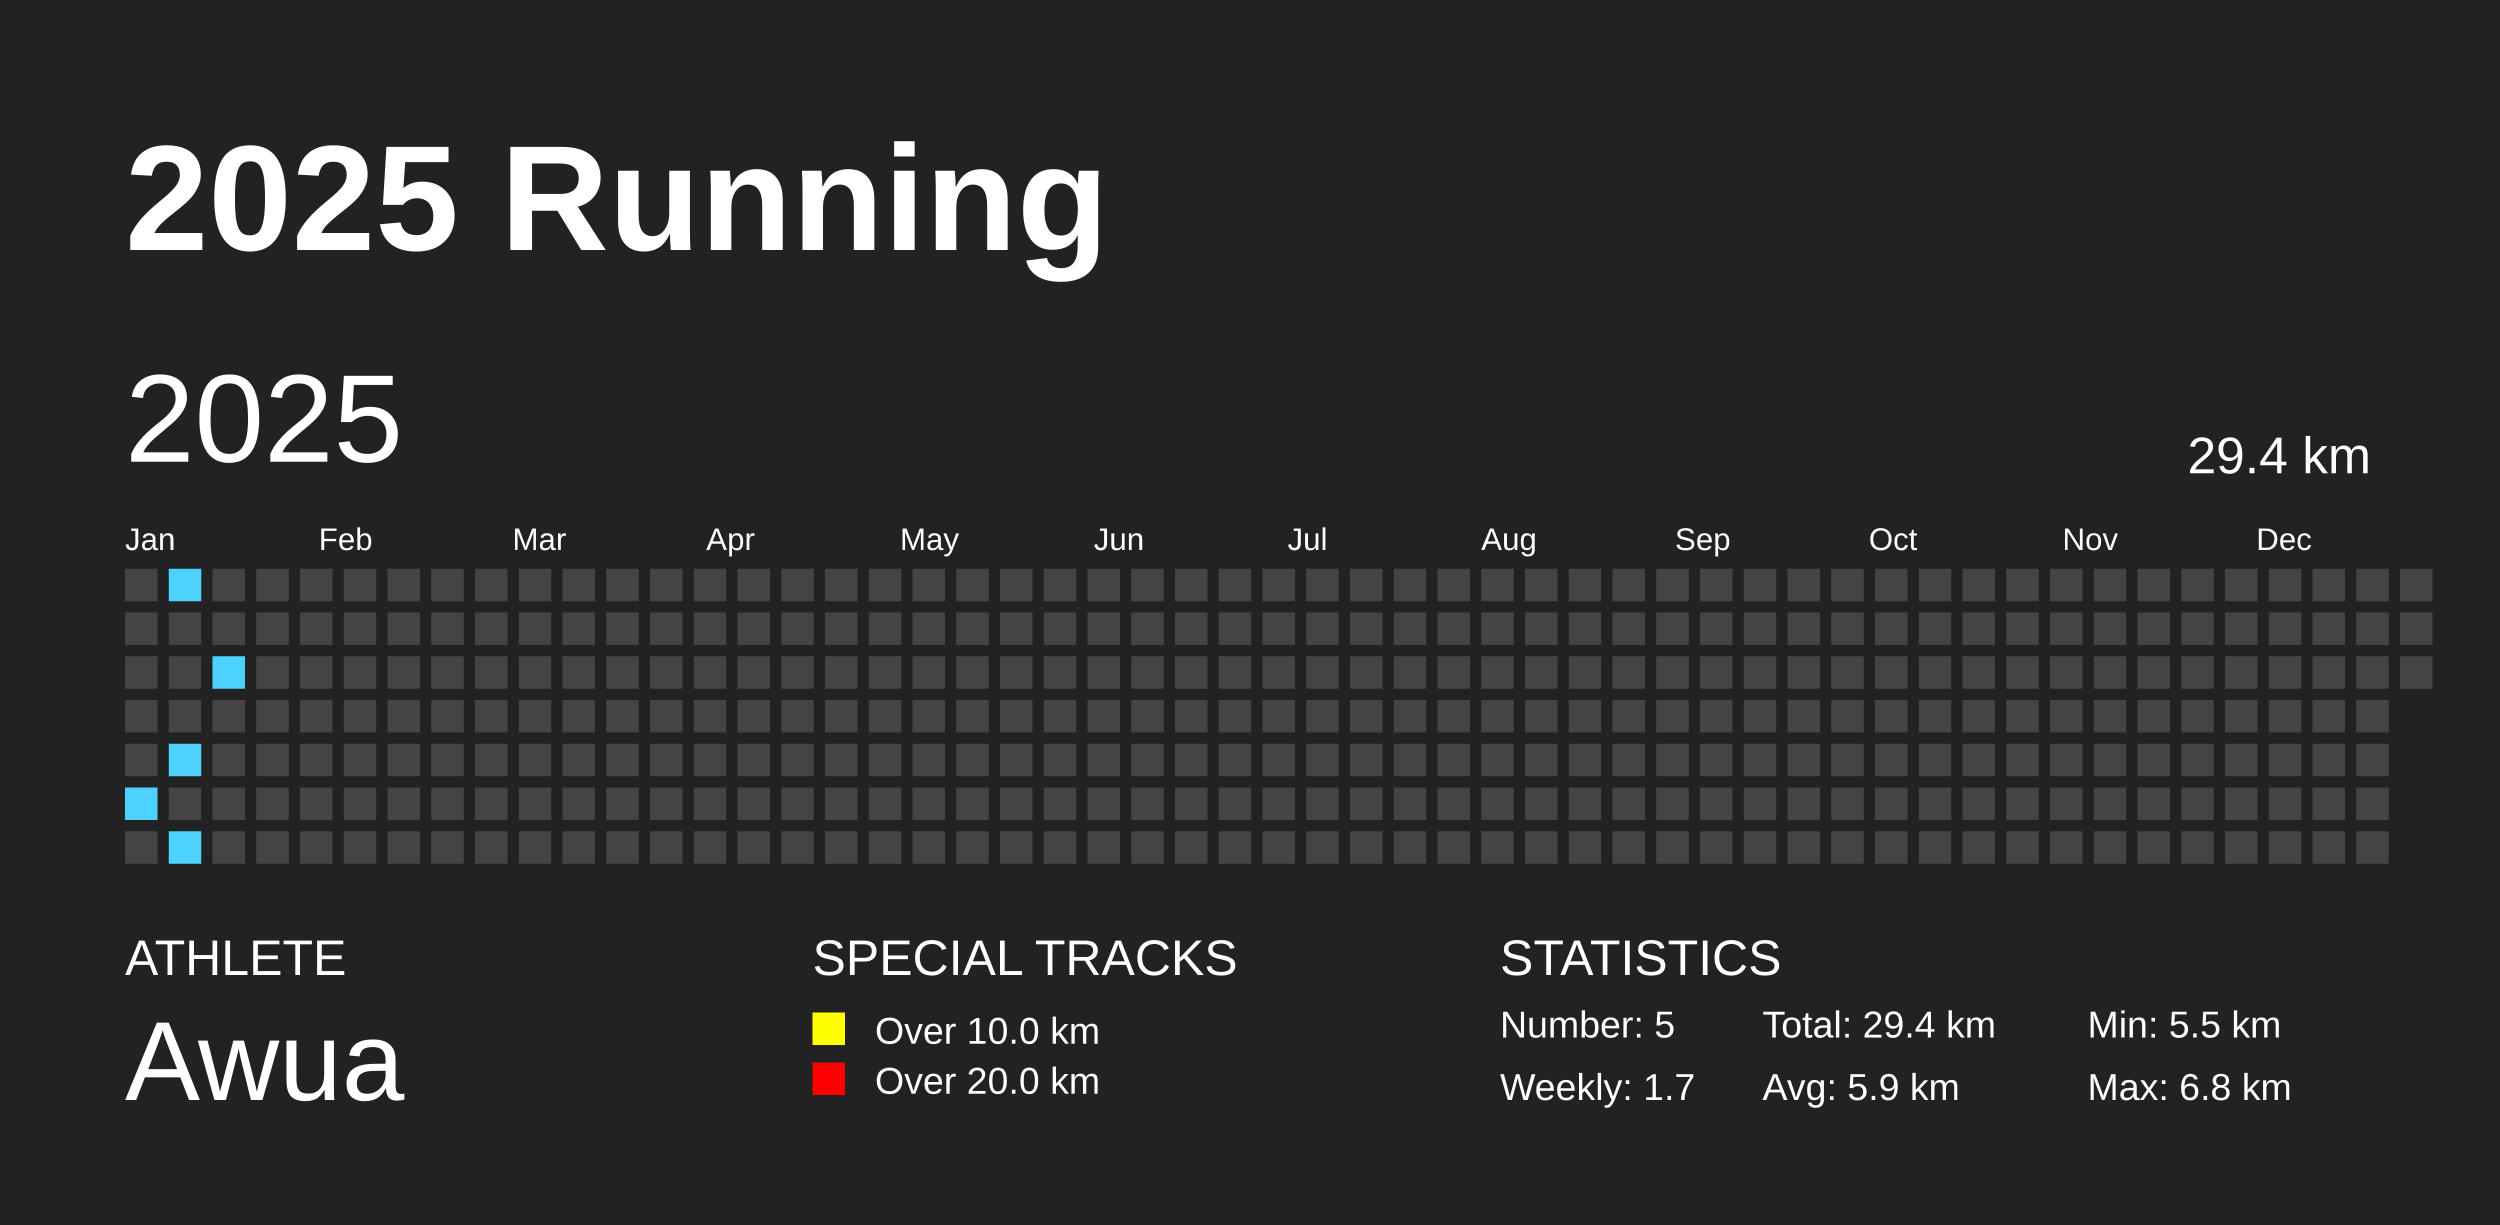
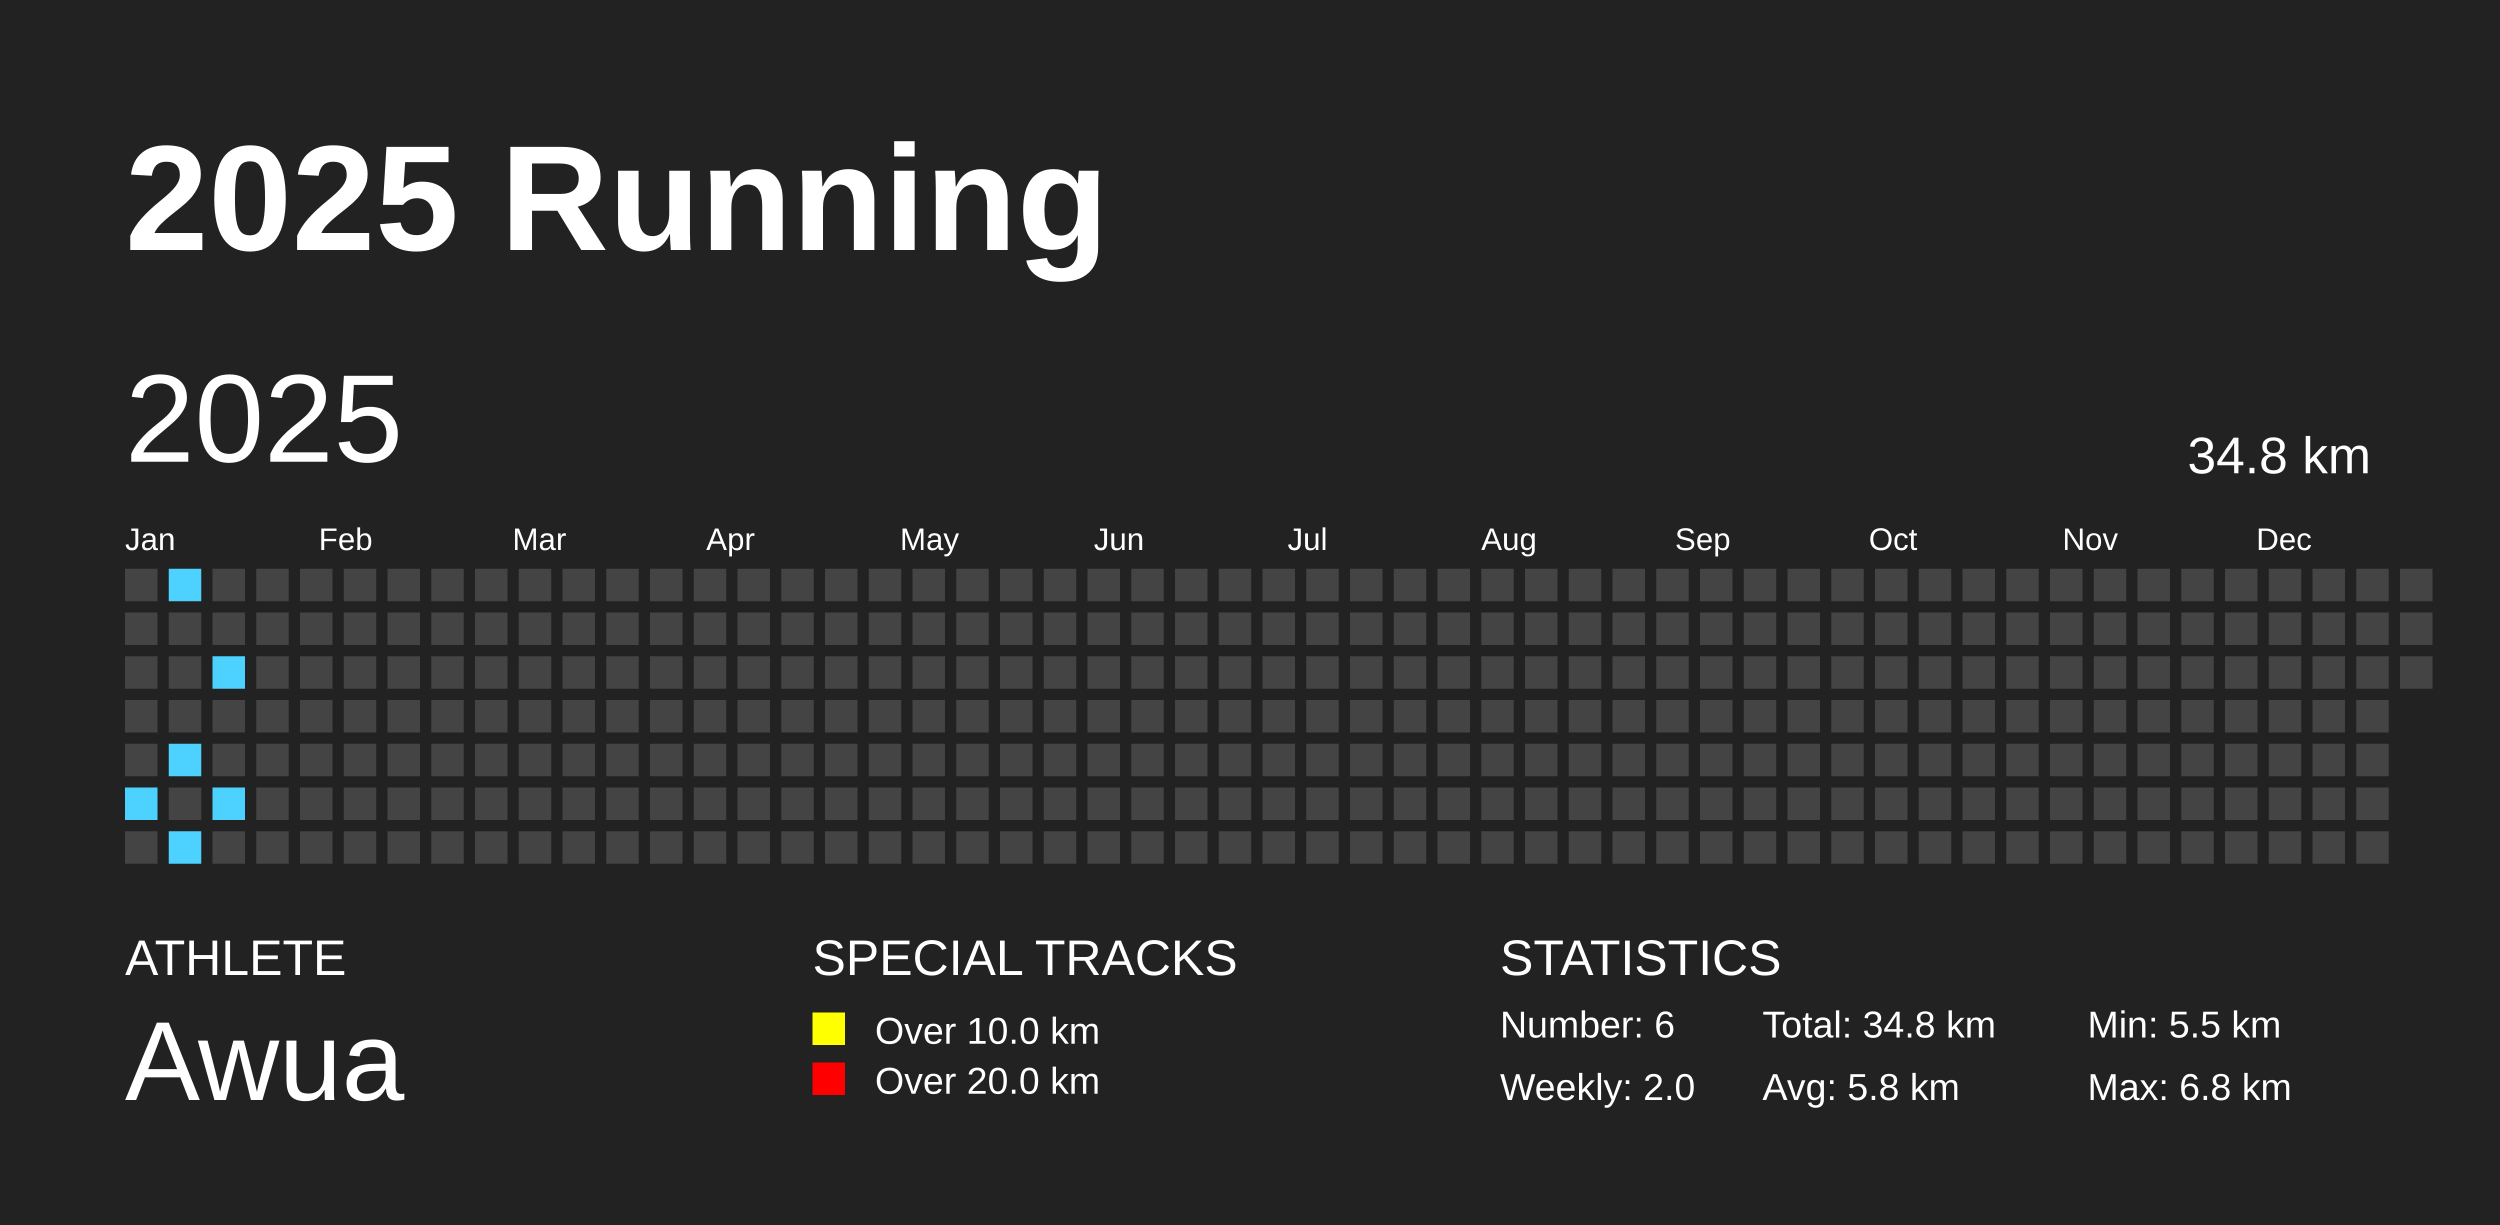
<svg xmlns="http://www.w3.org/2000/svg" baseProfile="full" height="98mm" version="1.1" viewBox="0,0,200,98" width="200mm">
  <defs />
  <rect fill="#222222" height="98" width="200" x="0" y="0" />
  <text fill="#FFFFFF" style="font-size:12px; font-family:Arial; font-weight:bold;" x="10" y="20">2025 Running</text>
  <text fill="#FFFFFF" style="font-size:4px; font-family:Arial" x="10" y="78">ATHLETE</text>
  <text fill="#FFFFFF" style="font-size:9px; font-family:Arial" x="10" y="88">Awua</text>
  <text fill="#FFFFFF" style="font-size:4px; font-family:Arial" x="65" y="78">SPECIAL TRACKS</text>
  <rect fill="yellow" height="2.6" width="2.6" x="65" y="81" />
  <text fill="#FFFFFF" style="font-size:3px; font-family:Arial" x="70" y="83.5">Over 10.0 km</text>
  <rect fill="red" height="2.6" width="2.6" x="65" y="85" />
  <text fill="#FFFFFF" style="font-size:3px; font-family:Arial" x="70" y="87.5">Over 20.0 km</text>
  <text fill="#FFFFFF" style="font-size:4px; font-family:Arial" x="120" y="78">STATISTICS</text>
-   <text fill="#FFFFFF" style="font-size:3px; font-family:Arial" x="120" y="83">Number: 5</text>
-   <text fill="#FFFFFF" style="font-size:3px; font-family:Arial" x="120" y="88">Weekly: 1.7</text>
-   <text fill="#FFFFFF" style="font-size:3px; font-family:Arial" x="141" y="83">Total: 29.4 km</text>
-   <text fill="#FFFFFF" style="font-size:3px; font-family:Arial" x="141" y="88">Avg: 5.9 km</text>
+   <text fill="#FFFFFF" style="font-size:3px; font-family:Arial" x="120" y="83">Number: 6</text>
+   <text fill="#FFFFFF" style="font-size:3px; font-family:Arial" x="120" y="88">Weekly: 2.0</text>
+   <text fill="#FFFFFF" style="font-size:3px; font-family:Arial" x="141" y="83">Total: 34.8 km</text>
+   <text fill="#FFFFFF" style="font-size:3px; font-family:Arial" x="141" y="88">Avg: 5.8 km</text>
  <text fill="#FFFFFF" style="font-size:3px; font-family:Arial" x="167" y="83">Min: 5.5 km</text>
  <text fill="#FFFFFF" style="font-size:3px; font-family:Arial" x="167" y="88">Max: 6.8 km</text>
  <text dominant-baseline="hanging" fill="#FFFFFF" style="font-size:10.0px; font-family:Arial;" x="10" y="30">2025</text>
-   <text dominant-baseline="hanging" fill="#FFFFFF" style="font-size:4.125px; font-family:Arial;" x="175" y="35">29.4 km</text>
+   <text dominant-baseline="hanging" fill="#FFFFFF" style="font-size:4.125px; font-family:Arial;" x="175" y="35">34.8 km</text>
  <text fill="#FFFFFF" style="font-size:2.5px; font-family:Arial" x="10.0" y="44">Jan</text>
  <text fill="#FFFFFF" style="font-size:2.5px; font-family:Arial" x="25.5" y="44">Feb</text>
  <text fill="#FFFFFF" style="font-size:2.5px; font-family:Arial" x="41.0" y="44">Mar</text>
  <text fill="#FFFFFF" style="font-size:2.5px; font-family:Arial" x="56.5" y="44">Apr</text>
  <text fill="#FFFFFF" style="font-size:2.5px; font-family:Arial" x="72.0" y="44">May</text>
  <text fill="#FFFFFF" style="font-size:2.5px; font-family:Arial" x="87.5" y="44">Jun</text>
  <text fill="#FFFFFF" style="font-size:2.5px; font-family:Arial" x="103.0" y="44">Jul</text>
  <text fill="#FFFFFF" style="font-size:2.5px; font-family:Arial" x="118.5" y="44">Aug</text>
  <text fill="#FFFFFF" style="font-size:2.5px; font-family:Arial" x="134.0" y="44">Sep</text>
  <text fill="#FFFFFF" style="font-size:2.5px; font-family:Arial" x="149.5" y="44">Oct</text>
  <text fill="#FFFFFF" style="font-size:2.5px; font-family:Arial" x="165.0" y="44">Nov</text>
  <text fill="#FFFFFF" style="font-size:2.5px; font-family:Arial" x="180.5" y="44">Dec</text>
  <rect fill="#444444" height="2.6" width="2.6" x="10.0" y="45.5" />
  <rect fill="#444444" height="2.6" width="2.6" x="10.0" y="49.0" />
  <rect fill="#444444" height="2.6" width="2.6" x="10.0" y="52.5" />
  <rect fill="#444444" height="2.6" width="2.6" x="10.0" y="56.0" />
  <rect fill="#444444" height="2.6" width="2.6" x="10.0" y="59.5" />
  <rect fill="#4dd2ff" height="2.6" width="2.6" x="10.0" y="63.0" />
  <rect fill="#444444" height="2.6" width="2.6" x="10.0" y="66.5" />
  <rect fill="#4dd2ff" height="2.6" width="2.6" x="13.5" y="45.5" />
  <rect fill="#444444" height="2.6" width="2.6" x="13.5" y="49.0" />
  <rect fill="#444444" height="2.6" width="2.6" x="13.5" y="52.5" />
  <rect fill="#444444" height="2.6" width="2.6" x="13.5" y="56.0" />
  <rect fill="#4dd2ff" height="2.6" width="2.6" x="13.5" y="59.5" />
  <rect fill="#444444" height="2.6" width="2.6" x="13.5" y="63.0" />
  <rect fill="#4dd2ff" height="2.6" width="2.6" x="13.5" y="66.5" />
  <rect fill="#444444" height="2.6" width="2.6" x="17.0" y="45.5" />
  <rect fill="#444444" height="2.6" width="2.6" x="17.0" y="49.0" />
  <rect fill="#4dd2ff" height="2.6" width="2.6" x="17.0" y="52.5" />
  <rect fill="#444444" height="2.6" width="2.6" x="17.0" y="56.0" />
  <rect fill="#444444" height="2.6" width="2.6" x="17.0" y="59.5" />
-   <rect fill="#444444" height="2.6" width="2.6" x="17.0" y="63.0" />
+   <rect fill="#4dd2ff" height="2.6" width="2.6" x="17.0" y="63.0" />
  <rect fill="#444444" height="2.6" width="2.6" x="17.0" y="66.5" />
  <rect fill="#444444" height="2.6" width="2.6" x="20.5" y="45.5" />
  <rect fill="#444444" height="2.6" width="2.6" x="20.5" y="49.0" />
  <rect fill="#444444" height="2.6" width="2.6" x="20.5" y="52.5" />
  <rect fill="#444444" height="2.6" width="2.6" x="20.5" y="56.0" />
  <rect fill="#444444" height="2.6" width="2.6" x="20.5" y="59.5" />
  <rect fill="#444444" height="2.6" width="2.6" x="20.5" y="63.0" />
  <rect fill="#444444" height="2.6" width="2.6" x="20.5" y="66.5" />
  <rect fill="#444444" height="2.6" width="2.6" x="24.0" y="45.5" />
  <rect fill="#444444" height="2.6" width="2.6" x="24.0" y="49.0" />
  <rect fill="#444444" height="2.6" width="2.6" x="24.0" y="52.5" />
  <rect fill="#444444" height="2.6" width="2.6" x="24.0" y="56.0" />
  <rect fill="#444444" height="2.6" width="2.6" x="24.0" y="59.5" />
  <rect fill="#444444" height="2.6" width="2.6" x="24.0" y="63.0" />
  <rect fill="#444444" height="2.6" width="2.6" x="24.0" y="66.5" />
  <rect fill="#444444" height="2.6" width="2.6" x="27.5" y="45.5" />
  <rect fill="#444444" height="2.6" width="2.6" x="27.5" y="49.0" />
  <rect fill="#444444" height="2.6" width="2.6" x="27.5" y="52.5" />
  <rect fill="#444444" height="2.6" width="2.6" x="27.5" y="56.0" />
  <rect fill="#444444" height="2.6" width="2.6" x="27.5" y="59.5" />
  <rect fill="#444444" height="2.6" width="2.6" x="27.5" y="63.0" />
  <rect fill="#444444" height="2.6" width="2.6" x="27.5" y="66.5" />
  <rect fill="#444444" height="2.6" width="2.6" x="31.0" y="45.5" />
  <rect fill="#444444" height="2.6" width="2.6" x="31.0" y="49.0" />
  <rect fill="#444444" height="2.6" width="2.6" x="31.0" y="52.5" />
  <rect fill="#444444" height="2.6" width="2.6" x="31.0" y="56.0" />
  <rect fill="#444444" height="2.6" width="2.6" x="31.0" y="59.5" />
  <rect fill="#444444" height="2.6" width="2.6" x="31.0" y="63.0" />
  <rect fill="#444444" height="2.6" width="2.6" x="31.0" y="66.5" />
  <rect fill="#444444" height="2.6" width="2.6" x="34.5" y="45.5" />
  <rect fill="#444444" height="2.6" width="2.6" x="34.5" y="49.0" />
  <rect fill="#444444" height="2.6" width="2.6" x="34.5" y="52.5" />
  <rect fill="#444444" height="2.6" width="2.6" x="34.5" y="56.0" />
  <rect fill="#444444" height="2.6" width="2.6" x="34.5" y="59.5" />
  <rect fill="#444444" height="2.6" width="2.6" x="34.5" y="63.0" />
  <rect fill="#444444" height="2.6" width="2.6" x="34.5" y="66.5" />
  <rect fill="#444444" height="2.6" width="2.6" x="38.0" y="45.5" />
  <rect fill="#444444" height="2.6" width="2.6" x="38.0" y="49.0" />
  <rect fill="#444444" height="2.6" width="2.6" x="38.0" y="52.5" />
  <rect fill="#444444" height="2.6" width="2.6" x="38.0" y="56.0" />
  <rect fill="#444444" height="2.6" width="2.6" x="38.0" y="59.5" />
  <rect fill="#444444" height="2.6" width="2.6" x="38.0" y="63.0" />
  <rect fill="#444444" height="2.6" width="2.6" x="38.0" y="66.5" />
  <rect fill="#444444" height="2.6" width="2.6" x="41.5" y="45.5" />
  <rect fill="#444444" height="2.6" width="2.6" x="41.5" y="49.0" />
  <rect fill="#444444" height="2.6" width="2.6" x="41.5" y="52.5" />
  <rect fill="#444444" height="2.6" width="2.6" x="41.5" y="56.0" />
  <rect fill="#444444" height="2.6" width="2.6" x="41.5" y="59.5" />
  <rect fill="#444444" height="2.6" width="2.6" x="41.5" y="63.0" />
  <rect fill="#444444" height="2.6" width="2.6" x="41.5" y="66.5" />
  <rect fill="#444444" height="2.6" width="2.6" x="45.0" y="45.5" />
  <rect fill="#444444" height="2.6" width="2.6" x="45.0" y="49.0" />
  <rect fill="#444444" height="2.6" width="2.6" x="45.0" y="52.5" />
  <rect fill="#444444" height="2.6" width="2.6" x="45.0" y="56.0" />
  <rect fill="#444444" height="2.6" width="2.6" x="45.0" y="59.5" />
  <rect fill="#444444" height="2.6" width="2.6" x="45.0" y="63.0" />
  <rect fill="#444444" height="2.6" width="2.6" x="45.0" y="66.5" />
  <rect fill="#444444" height="2.6" width="2.6" x="48.5" y="45.5" />
  <rect fill="#444444" height="2.6" width="2.6" x="48.5" y="49.0" />
  <rect fill="#444444" height="2.6" width="2.6" x="48.5" y="52.5" />
  <rect fill="#444444" height="2.6" width="2.6" x="48.5" y="56.0" />
  <rect fill="#444444" height="2.6" width="2.6" x="48.5" y="59.5" />
  <rect fill="#444444" height="2.6" width="2.6" x="48.5" y="63.0" />
  <rect fill="#444444" height="2.6" width="2.6" x="48.5" y="66.5" />
  <rect fill="#444444" height="2.6" width="2.6" x="52.0" y="45.5" />
  <rect fill="#444444" height="2.6" width="2.6" x="52.0" y="49.0" />
  <rect fill="#444444" height="2.6" width="2.6" x="52.0" y="52.5" />
  <rect fill="#444444" height="2.6" width="2.6" x="52.0" y="56.0" />
  <rect fill="#444444" height="2.6" width="2.6" x="52.0" y="59.5" />
  <rect fill="#444444" height="2.6" width="2.6" x="52.0" y="63.0" />
  <rect fill="#444444" height="2.6" width="2.6" x="52.0" y="66.5" />
  <rect fill="#444444" height="2.6" width="2.6" x="55.5" y="45.5" />
  <rect fill="#444444" height="2.6" width="2.6" x="55.5" y="49.0" />
  <rect fill="#444444" height="2.6" width="2.6" x="55.5" y="52.5" />
  <rect fill="#444444" height="2.6" width="2.6" x="55.5" y="56.0" />
  <rect fill="#444444" height="2.6" width="2.6" x="55.5" y="59.5" />
  <rect fill="#444444" height="2.6" width="2.6" x="55.5" y="63.0" />
  <rect fill="#444444" height="2.6" width="2.6" x="55.5" y="66.5" />
  <rect fill="#444444" height="2.6" width="2.6" x="59.0" y="45.5" />
  <rect fill="#444444" height="2.6" width="2.6" x="59.0" y="49.0" />
  <rect fill="#444444" height="2.6" width="2.6" x="59.0" y="52.5" />
  <rect fill="#444444" height="2.6" width="2.6" x="59.0" y="56.0" />
  <rect fill="#444444" height="2.6" width="2.6" x="59.0" y="59.5" />
  <rect fill="#444444" height="2.6" width="2.6" x="59.0" y="63.0" />
  <rect fill="#444444" height="2.6" width="2.6" x="59.0" y="66.5" />
  <rect fill="#444444" height="2.6" width="2.6" x="62.5" y="45.5" />
  <rect fill="#444444" height="2.6" width="2.6" x="62.5" y="49.0" />
  <rect fill="#444444" height="2.6" width="2.6" x="62.5" y="52.5" />
  <rect fill="#444444" height="2.6" width="2.6" x="62.5" y="56.0" />
  <rect fill="#444444" height="2.6" width="2.6" x="62.5" y="59.5" />
  <rect fill="#444444" height="2.6" width="2.6" x="62.5" y="63.0" />
  <rect fill="#444444" height="2.6" width="2.6" x="62.5" y="66.5" />
  <rect fill="#444444" height="2.6" width="2.6" x="66.0" y="45.5" />
  <rect fill="#444444" height="2.6" width="2.6" x="66.0" y="49.0" />
  <rect fill="#444444" height="2.6" width="2.6" x="66.0" y="52.5" />
  <rect fill="#444444" height="2.6" width="2.6" x="66.0" y="56.0" />
  <rect fill="#444444" height="2.6" width="2.6" x="66.0" y="59.5" />
  <rect fill="#444444" height="2.6" width="2.6" x="66.0" y="63.0" />
  <rect fill="#444444" height="2.6" width="2.6" x="66.0" y="66.5" />
  <rect fill="#444444" height="2.6" width="2.6" x="69.5" y="45.5" />
  <rect fill="#444444" height="2.6" width="2.6" x="69.5" y="49.0" />
  <rect fill="#444444" height="2.6" width="2.6" x="69.5" y="52.5" />
  <rect fill="#444444" height="2.6" width="2.6" x="69.5" y="56.0" />
  <rect fill="#444444" height="2.6" width="2.6" x="69.5" y="59.5" />
  <rect fill="#444444" height="2.6" width="2.6" x="69.5" y="63.0" />
  <rect fill="#444444" height="2.6" width="2.6" x="69.5" y="66.5" />
  <rect fill="#444444" height="2.6" width="2.6" x="73.0" y="45.5" />
  <rect fill="#444444" height="2.6" width="2.6" x="73.0" y="49.0" />
  <rect fill="#444444" height="2.6" width="2.6" x="73.0" y="52.5" />
  <rect fill="#444444" height="2.6" width="2.6" x="73.0" y="56.0" />
  <rect fill="#444444" height="2.6" width="2.6" x="73.0" y="59.5" />
  <rect fill="#444444" height="2.6" width="2.6" x="73.0" y="63.0" />
  <rect fill="#444444" height="2.6" width="2.6" x="73.0" y="66.5" />
  <rect fill="#444444" height="2.6" width="2.6" x="76.5" y="45.5" />
  <rect fill="#444444" height="2.6" width="2.6" x="76.5" y="49.0" />
  <rect fill="#444444" height="2.6" width="2.6" x="76.5" y="52.5" />
  <rect fill="#444444" height="2.6" width="2.6" x="76.5" y="56.0" />
  <rect fill="#444444" height="2.6" width="2.6" x="76.5" y="59.5" />
  <rect fill="#444444" height="2.6" width="2.6" x="76.5" y="63.0" />
  <rect fill="#444444" height="2.6" width="2.6" x="76.5" y="66.5" />
  <rect fill="#444444" height="2.6" width="2.6" x="80.0" y="45.5" />
  <rect fill="#444444" height="2.6" width="2.6" x="80.0" y="49.0" />
  <rect fill="#444444" height="2.6" width="2.6" x="80.0" y="52.5" />
  <rect fill="#444444" height="2.6" width="2.6" x="80.0" y="56.0" />
  <rect fill="#444444" height="2.6" width="2.6" x="80.0" y="59.5" />
  <rect fill="#444444" height="2.6" width="2.6" x="80.0" y="63.0" />
  <rect fill="#444444" height="2.6" width="2.6" x="80.0" y="66.5" />
  <rect fill="#444444" height="2.6" width="2.6" x="83.5" y="45.5" />
  <rect fill="#444444" height="2.6" width="2.6" x="83.5" y="49.0" />
  <rect fill="#444444" height="2.6" width="2.6" x="83.5" y="52.5" />
  <rect fill="#444444" height="2.6" width="2.6" x="83.5" y="56.0" />
  <rect fill="#444444" height="2.6" width="2.6" x="83.5" y="59.5" />
  <rect fill="#444444" height="2.6" width="2.6" x="83.5" y="63.0" />
  <rect fill="#444444" height="2.6" width="2.6" x="83.5" y="66.5" />
  <rect fill="#444444" height="2.6" width="2.6" x="87.0" y="45.5" />
  <rect fill="#444444" height="2.6" width="2.6" x="87.0" y="49.0" />
  <rect fill="#444444" height="2.6" width="2.6" x="87.0" y="52.5" />
  <rect fill="#444444" height="2.6" width="2.6" x="87.0" y="56.0" />
  <rect fill="#444444" height="2.6" width="2.6" x="87.0" y="59.5" />
  <rect fill="#444444" height="2.6" width="2.6" x="87.0" y="63.0" />
  <rect fill="#444444" height="2.6" width="2.6" x="87.0" y="66.5" />
  <rect fill="#444444" height="2.6" width="2.6" x="90.5" y="45.5" />
  <rect fill="#444444" height="2.6" width="2.6" x="90.5" y="49.0" />
  <rect fill="#444444" height="2.6" width="2.6" x="90.5" y="52.5" />
  <rect fill="#444444" height="2.6" width="2.6" x="90.5" y="56.0" />
  <rect fill="#444444" height="2.6" width="2.6" x="90.5" y="59.5" />
  <rect fill="#444444" height="2.6" width="2.6" x="90.5" y="63.0" />
  <rect fill="#444444" height="2.6" width="2.6" x="90.5" y="66.5" />
  <rect fill="#444444" height="2.6" width="2.6" x="94.0" y="45.5" />
  <rect fill="#444444" height="2.6" width="2.6" x="94.0" y="49.0" />
  <rect fill="#444444" height="2.6" width="2.6" x="94.0" y="52.5" />
  <rect fill="#444444" height="2.6" width="2.6" x="94.0" y="56.0" />
  <rect fill="#444444" height="2.6" width="2.6" x="94.0" y="59.5" />
  <rect fill="#444444" height="2.6" width="2.6" x="94.0" y="63.0" />
  <rect fill="#444444" height="2.6" width="2.6" x="94.0" y="66.5" />
  <rect fill="#444444" height="2.6" width="2.6" x="97.5" y="45.5" />
  <rect fill="#444444" height="2.6" width="2.6" x="97.5" y="49.0" />
  <rect fill="#444444" height="2.6" width="2.6" x="97.5" y="52.5" />
  <rect fill="#444444" height="2.6" width="2.6" x="97.5" y="56.0" />
  <rect fill="#444444" height="2.6" width="2.6" x="97.5" y="59.5" />
  <rect fill="#444444" height="2.6" width="2.6" x="97.5" y="63.0" />
  <rect fill="#444444" height="2.6" width="2.6" x="97.5" y="66.5" />
  <rect fill="#444444" height="2.6" width="2.6" x="101.0" y="45.5" />
  <rect fill="#444444" height="2.6" width="2.6" x="101.0" y="49.0" />
  <rect fill="#444444" height="2.6" width="2.6" x="101.0" y="52.5" />
  <rect fill="#444444" height="2.6" width="2.6" x="101.0" y="56.0" />
  <rect fill="#444444" height="2.6" width="2.6" x="101.0" y="59.5" />
  <rect fill="#444444" height="2.6" width="2.6" x="101.0" y="63.0" />
  <rect fill="#444444" height="2.6" width="2.6" x="101.0" y="66.5" />
  <rect fill="#444444" height="2.6" width="2.6" x="104.5" y="45.5" />
  <rect fill="#444444" height="2.6" width="2.6" x="104.5" y="49.0" />
  <rect fill="#444444" height="2.6" width="2.6" x="104.5" y="52.5" />
  <rect fill="#444444" height="2.6" width="2.6" x="104.5" y="56.0" />
  <rect fill="#444444" height="2.6" width="2.6" x="104.5" y="59.5" />
  <rect fill="#444444" height="2.6" width="2.6" x="104.5" y="63.0" />
  <rect fill="#444444" height="2.6" width="2.6" x="104.5" y="66.5" />
  <rect fill="#444444" height="2.6" width="2.6" x="108.0" y="45.5" />
  <rect fill="#444444" height="2.6" width="2.6" x="108.0" y="49.0" />
  <rect fill="#444444" height="2.6" width="2.6" x="108.0" y="52.5" />
  <rect fill="#444444" height="2.6" width="2.6" x="108.0" y="56.0" />
  <rect fill="#444444" height="2.6" width="2.6" x="108.0" y="59.5" />
  <rect fill="#444444" height="2.6" width="2.6" x="108.0" y="63.0" />
  <rect fill="#444444" height="2.6" width="2.6" x="108.0" y="66.5" />
  <rect fill="#444444" height="2.6" width="2.6" x="111.5" y="45.5" />
  <rect fill="#444444" height="2.6" width="2.6" x="111.5" y="49.0" />
  <rect fill="#444444" height="2.6" width="2.6" x="111.5" y="52.5" />
  <rect fill="#444444" height="2.6" width="2.6" x="111.5" y="56.0" />
  <rect fill="#444444" height="2.6" width="2.6" x="111.5" y="59.5" />
  <rect fill="#444444" height="2.6" width="2.6" x="111.5" y="63.0" />
  <rect fill="#444444" height="2.6" width="2.6" x="111.5" y="66.5" />
  <rect fill="#444444" height="2.6" width="2.6" x="115.0" y="45.5" />
  <rect fill="#444444" height="2.6" width="2.6" x="115.0" y="49.0" />
  <rect fill="#444444" height="2.6" width="2.6" x="115.0" y="52.5" />
  <rect fill="#444444" height="2.6" width="2.6" x="115.0" y="56.0" />
  <rect fill="#444444" height="2.6" width="2.6" x="115.0" y="59.5" />
  <rect fill="#444444" height="2.6" width="2.6" x="115.0" y="63.0" />
  <rect fill="#444444" height="2.6" width="2.6" x="115.0" y="66.5" />
  <rect fill="#444444" height="2.6" width="2.6" x="118.5" y="45.5" />
  <rect fill="#444444" height="2.6" width="2.6" x="118.5" y="49.0" />
  <rect fill="#444444" height="2.6" width="2.6" x="118.5" y="52.5" />
  <rect fill="#444444" height="2.6" width="2.6" x="118.5" y="56.0" />
  <rect fill="#444444" height="2.6" width="2.6" x="118.5" y="59.5" />
  <rect fill="#444444" height="2.6" width="2.6" x="118.5" y="63.0" />
  <rect fill="#444444" height="2.6" width="2.6" x="118.5" y="66.5" />
  <rect fill="#444444" height="2.6" width="2.6" x="122.0" y="45.5" />
  <rect fill="#444444" height="2.6" width="2.6" x="122.0" y="49.0" />
  <rect fill="#444444" height="2.6" width="2.6" x="122.0" y="52.5" />
  <rect fill="#444444" height="2.6" width="2.6" x="122.0" y="56.0" />
  <rect fill="#444444" height="2.6" width="2.6" x="122.0" y="59.5" />
  <rect fill="#444444" height="2.6" width="2.6" x="122.0" y="63.0" />
  <rect fill="#444444" height="2.6" width="2.6" x="122.0" y="66.5" />
  <rect fill="#444444" height="2.6" width="2.6" x="125.5" y="45.5" />
  <rect fill="#444444" height="2.6" width="2.6" x="125.5" y="49.0" />
  <rect fill="#444444" height="2.6" width="2.6" x="125.5" y="52.5" />
  <rect fill="#444444" height="2.6" width="2.6" x="125.5" y="56.0" />
  <rect fill="#444444" height="2.6" width="2.6" x="125.5" y="59.5" />
  <rect fill="#444444" height="2.6" width="2.6" x="125.5" y="63.0" />
  <rect fill="#444444" height="2.6" width="2.6" x="125.5" y="66.5" />
  <rect fill="#444444" height="2.6" width="2.6" x="129.0" y="45.5" />
  <rect fill="#444444" height="2.6" width="2.6" x="129.0" y="49.0" />
  <rect fill="#444444" height="2.6" width="2.6" x="129.0" y="52.5" />
  <rect fill="#444444" height="2.6" width="2.6" x="129.0" y="56.0" />
  <rect fill="#444444" height="2.6" width="2.6" x="129.0" y="59.5" />
  <rect fill="#444444" height="2.6" width="2.6" x="129.0" y="63.0" />
  <rect fill="#444444" height="2.6" width="2.6" x="129.0" y="66.5" />
  <rect fill="#444444" height="2.6" width="2.6" x="132.5" y="45.5" />
  <rect fill="#444444" height="2.6" width="2.6" x="132.5" y="49.0" />
  <rect fill="#444444" height="2.6" width="2.6" x="132.5" y="52.5" />
  <rect fill="#444444" height="2.6" width="2.6" x="132.5" y="56.0" />
  <rect fill="#444444" height="2.6" width="2.6" x="132.5" y="59.5" />
  <rect fill="#444444" height="2.6" width="2.6" x="132.5" y="63.0" />
  <rect fill="#444444" height="2.6" width="2.6" x="132.5" y="66.5" />
  <rect fill="#444444" height="2.6" width="2.6" x="136.0" y="45.5" />
  <rect fill="#444444" height="2.6" width="2.6" x="136.0" y="49.0" />
  <rect fill="#444444" height="2.6" width="2.6" x="136.0" y="52.5" />
  <rect fill="#444444" height="2.6" width="2.6" x="136.0" y="56.0" />
  <rect fill="#444444" height="2.6" width="2.6" x="136.0" y="59.5" />
  <rect fill="#444444" height="2.6" width="2.6" x="136.0" y="63.0" />
  <rect fill="#444444" height="2.6" width="2.6" x="136.0" y="66.5" />
  <rect fill="#444444" height="2.6" width="2.6" x="139.5" y="45.5" />
  <rect fill="#444444" height="2.6" width="2.6" x="139.5" y="49.0" />
  <rect fill="#444444" height="2.6" width="2.6" x="139.5" y="52.5" />
  <rect fill="#444444" height="2.6" width="2.6" x="139.5" y="56.0" />
  <rect fill="#444444" height="2.6" width="2.6" x="139.5" y="59.5" />
  <rect fill="#444444" height="2.6" width="2.6" x="139.5" y="63.0" />
  <rect fill="#444444" height="2.6" width="2.6" x="139.5" y="66.5" />
  <rect fill="#444444" height="2.6" width="2.6" x="143.0" y="45.5" />
  <rect fill="#444444" height="2.6" width="2.6" x="143.0" y="49.0" />
  <rect fill="#444444" height="2.6" width="2.6" x="143.0" y="52.5" />
  <rect fill="#444444" height="2.6" width="2.6" x="143.0" y="56.0" />
  <rect fill="#444444" height="2.6" width="2.6" x="143.0" y="59.5" />
  <rect fill="#444444" height="2.6" width="2.6" x="143.0" y="63.0" />
  <rect fill="#444444" height="2.6" width="2.6" x="143.0" y="66.5" />
  <rect fill="#444444" height="2.6" width="2.6" x="146.5" y="45.5" />
  <rect fill="#444444" height="2.6" width="2.6" x="146.5" y="49.0" />
  <rect fill="#444444" height="2.6" width="2.6" x="146.5" y="52.5" />
  <rect fill="#444444" height="2.6" width="2.6" x="146.5" y="56.0" />
  <rect fill="#444444" height="2.6" width="2.6" x="146.5" y="59.5" />
  <rect fill="#444444" height="2.6" width="2.6" x="146.5" y="63.0" />
  <rect fill="#444444" height="2.6" width="2.6" x="146.5" y="66.5" />
  <rect fill="#444444" height="2.6" width="2.6" x="150.0" y="45.5" />
  <rect fill="#444444" height="2.6" width="2.6" x="150.0" y="49.0" />
  <rect fill="#444444" height="2.6" width="2.6" x="150.0" y="52.5" />
  <rect fill="#444444" height="2.6" width="2.6" x="150.0" y="56.0" />
  <rect fill="#444444" height="2.6" width="2.6" x="150.0" y="59.5" />
  <rect fill="#444444" height="2.6" width="2.6" x="150.0" y="63.0" />
  <rect fill="#444444" height="2.6" width="2.6" x="150.0" y="66.5" />
  <rect fill="#444444" height="2.6" width="2.6" x="153.5" y="45.5" />
  <rect fill="#444444" height="2.6" width="2.6" x="153.5" y="49.0" />
  <rect fill="#444444" height="2.6" width="2.6" x="153.5" y="52.5" />
  <rect fill="#444444" height="2.6" width="2.6" x="153.5" y="56.0" />
  <rect fill="#444444" height="2.6" width="2.6" x="153.5" y="59.5" />
  <rect fill="#444444" height="2.6" width="2.6" x="153.5" y="63.0" />
  <rect fill="#444444" height="2.6" width="2.6" x="153.5" y="66.5" />
  <rect fill="#444444" height="2.6" width="2.6" x="157.0" y="45.5" />
  <rect fill="#444444" height="2.6" width="2.6" x="157.0" y="49.0" />
  <rect fill="#444444" height="2.6" width="2.6" x="157.0" y="52.5" />
  <rect fill="#444444" height="2.6" width="2.6" x="157.0" y="56.0" />
  <rect fill="#444444" height="2.6" width="2.6" x="157.0" y="59.5" />
  <rect fill="#444444" height="2.6" width="2.6" x="157.0" y="63.0" />
  <rect fill="#444444" height="2.6" width="2.6" x="157.0" y="66.5" />
  <rect fill="#444444" height="2.6" width="2.6" x="160.5" y="45.5" />
  <rect fill="#444444" height="2.6" width="2.6" x="160.5" y="49.0" />
  <rect fill="#444444" height="2.6" width="2.6" x="160.5" y="52.5" />
  <rect fill="#444444" height="2.6" width="2.6" x="160.5" y="56.0" />
  <rect fill="#444444" height="2.6" width="2.6" x="160.5" y="59.5" />
  <rect fill="#444444" height="2.6" width="2.6" x="160.5" y="63.0" />
  <rect fill="#444444" height="2.6" width="2.6" x="160.5" y="66.5" />
  <rect fill="#444444" height="2.6" width="2.6" x="164.0" y="45.5" />
  <rect fill="#444444" height="2.6" width="2.6" x="164.0" y="49.0" />
  <rect fill="#444444" height="2.6" width="2.6" x="164.0" y="52.5" />
  <rect fill="#444444" height="2.6" width="2.6" x="164.0" y="56.0" />
  <rect fill="#444444" height="2.6" width="2.6" x="164.0" y="59.5" />
  <rect fill="#444444" height="2.6" width="2.6" x="164.0" y="63.0" />
  <rect fill="#444444" height="2.6" width="2.6" x="164.0" y="66.5" />
  <rect fill="#444444" height="2.6" width="2.6" x="167.5" y="45.5" />
  <rect fill="#444444" height="2.6" width="2.6" x="167.5" y="49.0" />
  <rect fill="#444444" height="2.6" width="2.6" x="167.5" y="52.5" />
  <rect fill="#444444" height="2.6" width="2.6" x="167.5" y="56.0" />
  <rect fill="#444444" height="2.6" width="2.6" x="167.5" y="59.5" />
  <rect fill="#444444" height="2.6" width="2.6" x="167.5" y="63.0" />
  <rect fill="#444444" height="2.6" width="2.6" x="167.5" y="66.5" />
  <rect fill="#444444" height="2.6" width="2.6" x="171.0" y="45.5" />
  <rect fill="#444444" height="2.6" width="2.6" x="171.0" y="49.0" />
  <rect fill="#444444" height="2.6" width="2.6" x="171.0" y="52.5" />
  <rect fill="#444444" height="2.6" width="2.6" x="171.0" y="56.0" />
  <rect fill="#444444" height="2.6" width="2.6" x="171.0" y="59.5" />
  <rect fill="#444444" height="2.6" width="2.6" x="171.0" y="63.0" />
  <rect fill="#444444" height="2.6" width="2.6" x="171.0" y="66.5" />
  <rect fill="#444444" height="2.6" width="2.6" x="174.5" y="45.5" />
  <rect fill="#444444" height="2.6" width="2.6" x="174.5" y="49.0" />
  <rect fill="#444444" height="2.6" width="2.6" x="174.5" y="52.5" />
  <rect fill="#444444" height="2.6" width="2.6" x="174.5" y="56.0" />
  <rect fill="#444444" height="2.6" width="2.6" x="174.5" y="59.5" />
  <rect fill="#444444" height="2.6" width="2.6" x="174.5" y="63.0" />
  <rect fill="#444444" height="2.6" width="2.6" x="174.5" y="66.5" />
  <rect fill="#444444" height="2.6" width="2.6" x="178.0" y="45.5" />
  <rect fill="#444444" height="2.6" width="2.6" x="178.0" y="49.0" />
  <rect fill="#444444" height="2.6" width="2.6" x="178.0" y="52.5" />
  <rect fill="#444444" height="2.6" width="2.6" x="178.0" y="56.0" />
  <rect fill="#444444" height="2.6" width="2.6" x="178.0" y="59.5" />
  <rect fill="#444444" height="2.6" width="2.6" x="178.0" y="63.0" />
  <rect fill="#444444" height="2.6" width="2.6" x="178.0" y="66.5" />
  <rect fill="#444444" height="2.6" width="2.6" x="181.5" y="45.5" />
  <rect fill="#444444" height="2.6" width="2.6" x="181.5" y="49.0" />
  <rect fill="#444444" height="2.6" width="2.6" x="181.5" y="52.5" />
  <rect fill="#444444" height="2.6" width="2.6" x="181.5" y="56.0" />
  <rect fill="#444444" height="2.6" width="2.6" x="181.5" y="59.5" />
  <rect fill="#444444" height="2.6" width="2.6" x="181.5" y="63.0" />
  <rect fill="#444444" height="2.6" width="2.6" x="181.5" y="66.5" />
  <rect fill="#444444" height="2.6" width="2.6" x="185.0" y="45.5" />
  <rect fill="#444444" height="2.6" width="2.6" x="185.0" y="49.0" />
  <rect fill="#444444" height="2.6" width="2.6" x="185.0" y="52.5" />
  <rect fill="#444444" height="2.6" width="2.6" x="185.0" y="56.0" />
  <rect fill="#444444" height="2.6" width="2.6" x="185.0" y="59.5" />
  <rect fill="#444444" height="2.6" width="2.6" x="185.0" y="63.0" />
  <rect fill="#444444" height="2.6" width="2.6" x="185.0" y="66.5" />
  <rect fill="#444444" height="2.6" width="2.6" x="188.5" y="45.5" />
  <rect fill="#444444" height="2.6" width="2.6" x="188.5" y="49.0" />
  <rect fill="#444444" height="2.6" width="2.6" x="188.5" y="52.5" />
  <rect fill="#444444" height="2.6" width="2.6" x="188.5" y="56.0" />
  <rect fill="#444444" height="2.6" width="2.6" x="188.5" y="59.5" />
  <rect fill="#444444" height="2.6" width="2.6" x="188.5" y="63.0" />
  <rect fill="#444444" height="2.6" width="2.6" x="188.5" y="66.5" />
  <rect fill="#444444" height="2.6" width="2.6" x="192.0" y="45.5" />
  <rect fill="#444444" height="2.6" width="2.6" x="192.0" y="49.0" />
  <rect fill="#444444" height="2.6" width="2.6" x="192.0" y="52.5" />
</svg>
